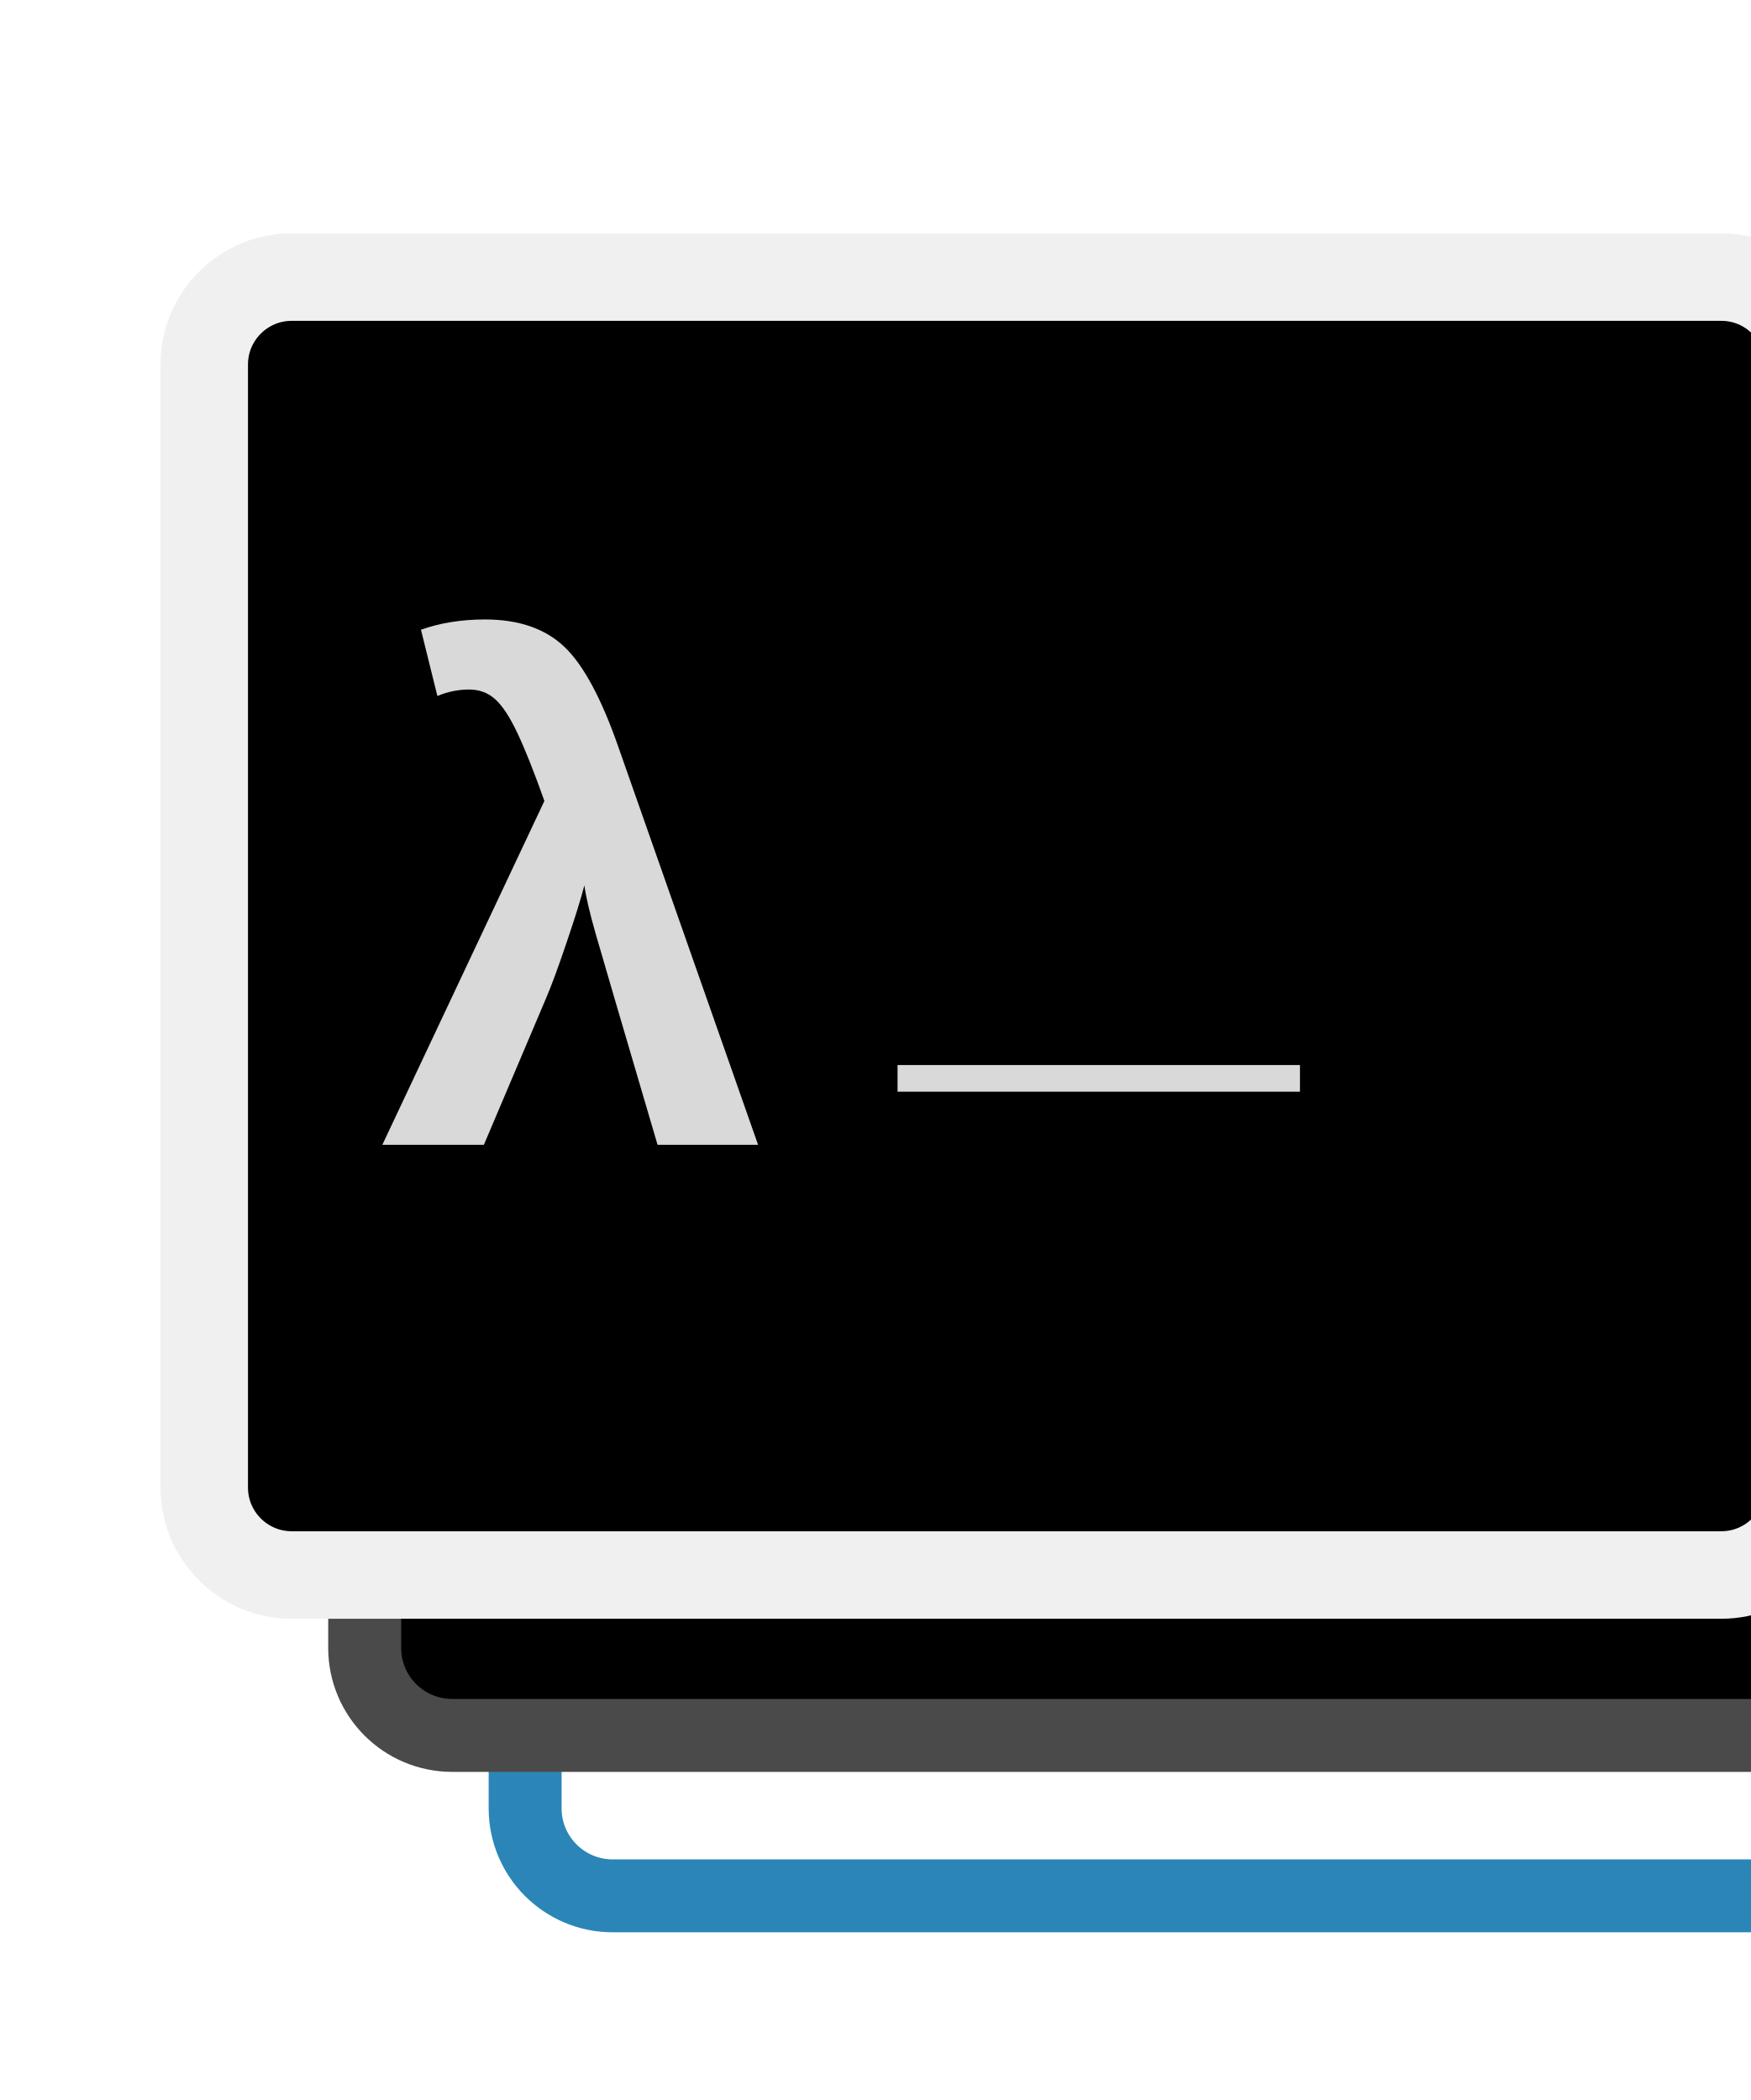
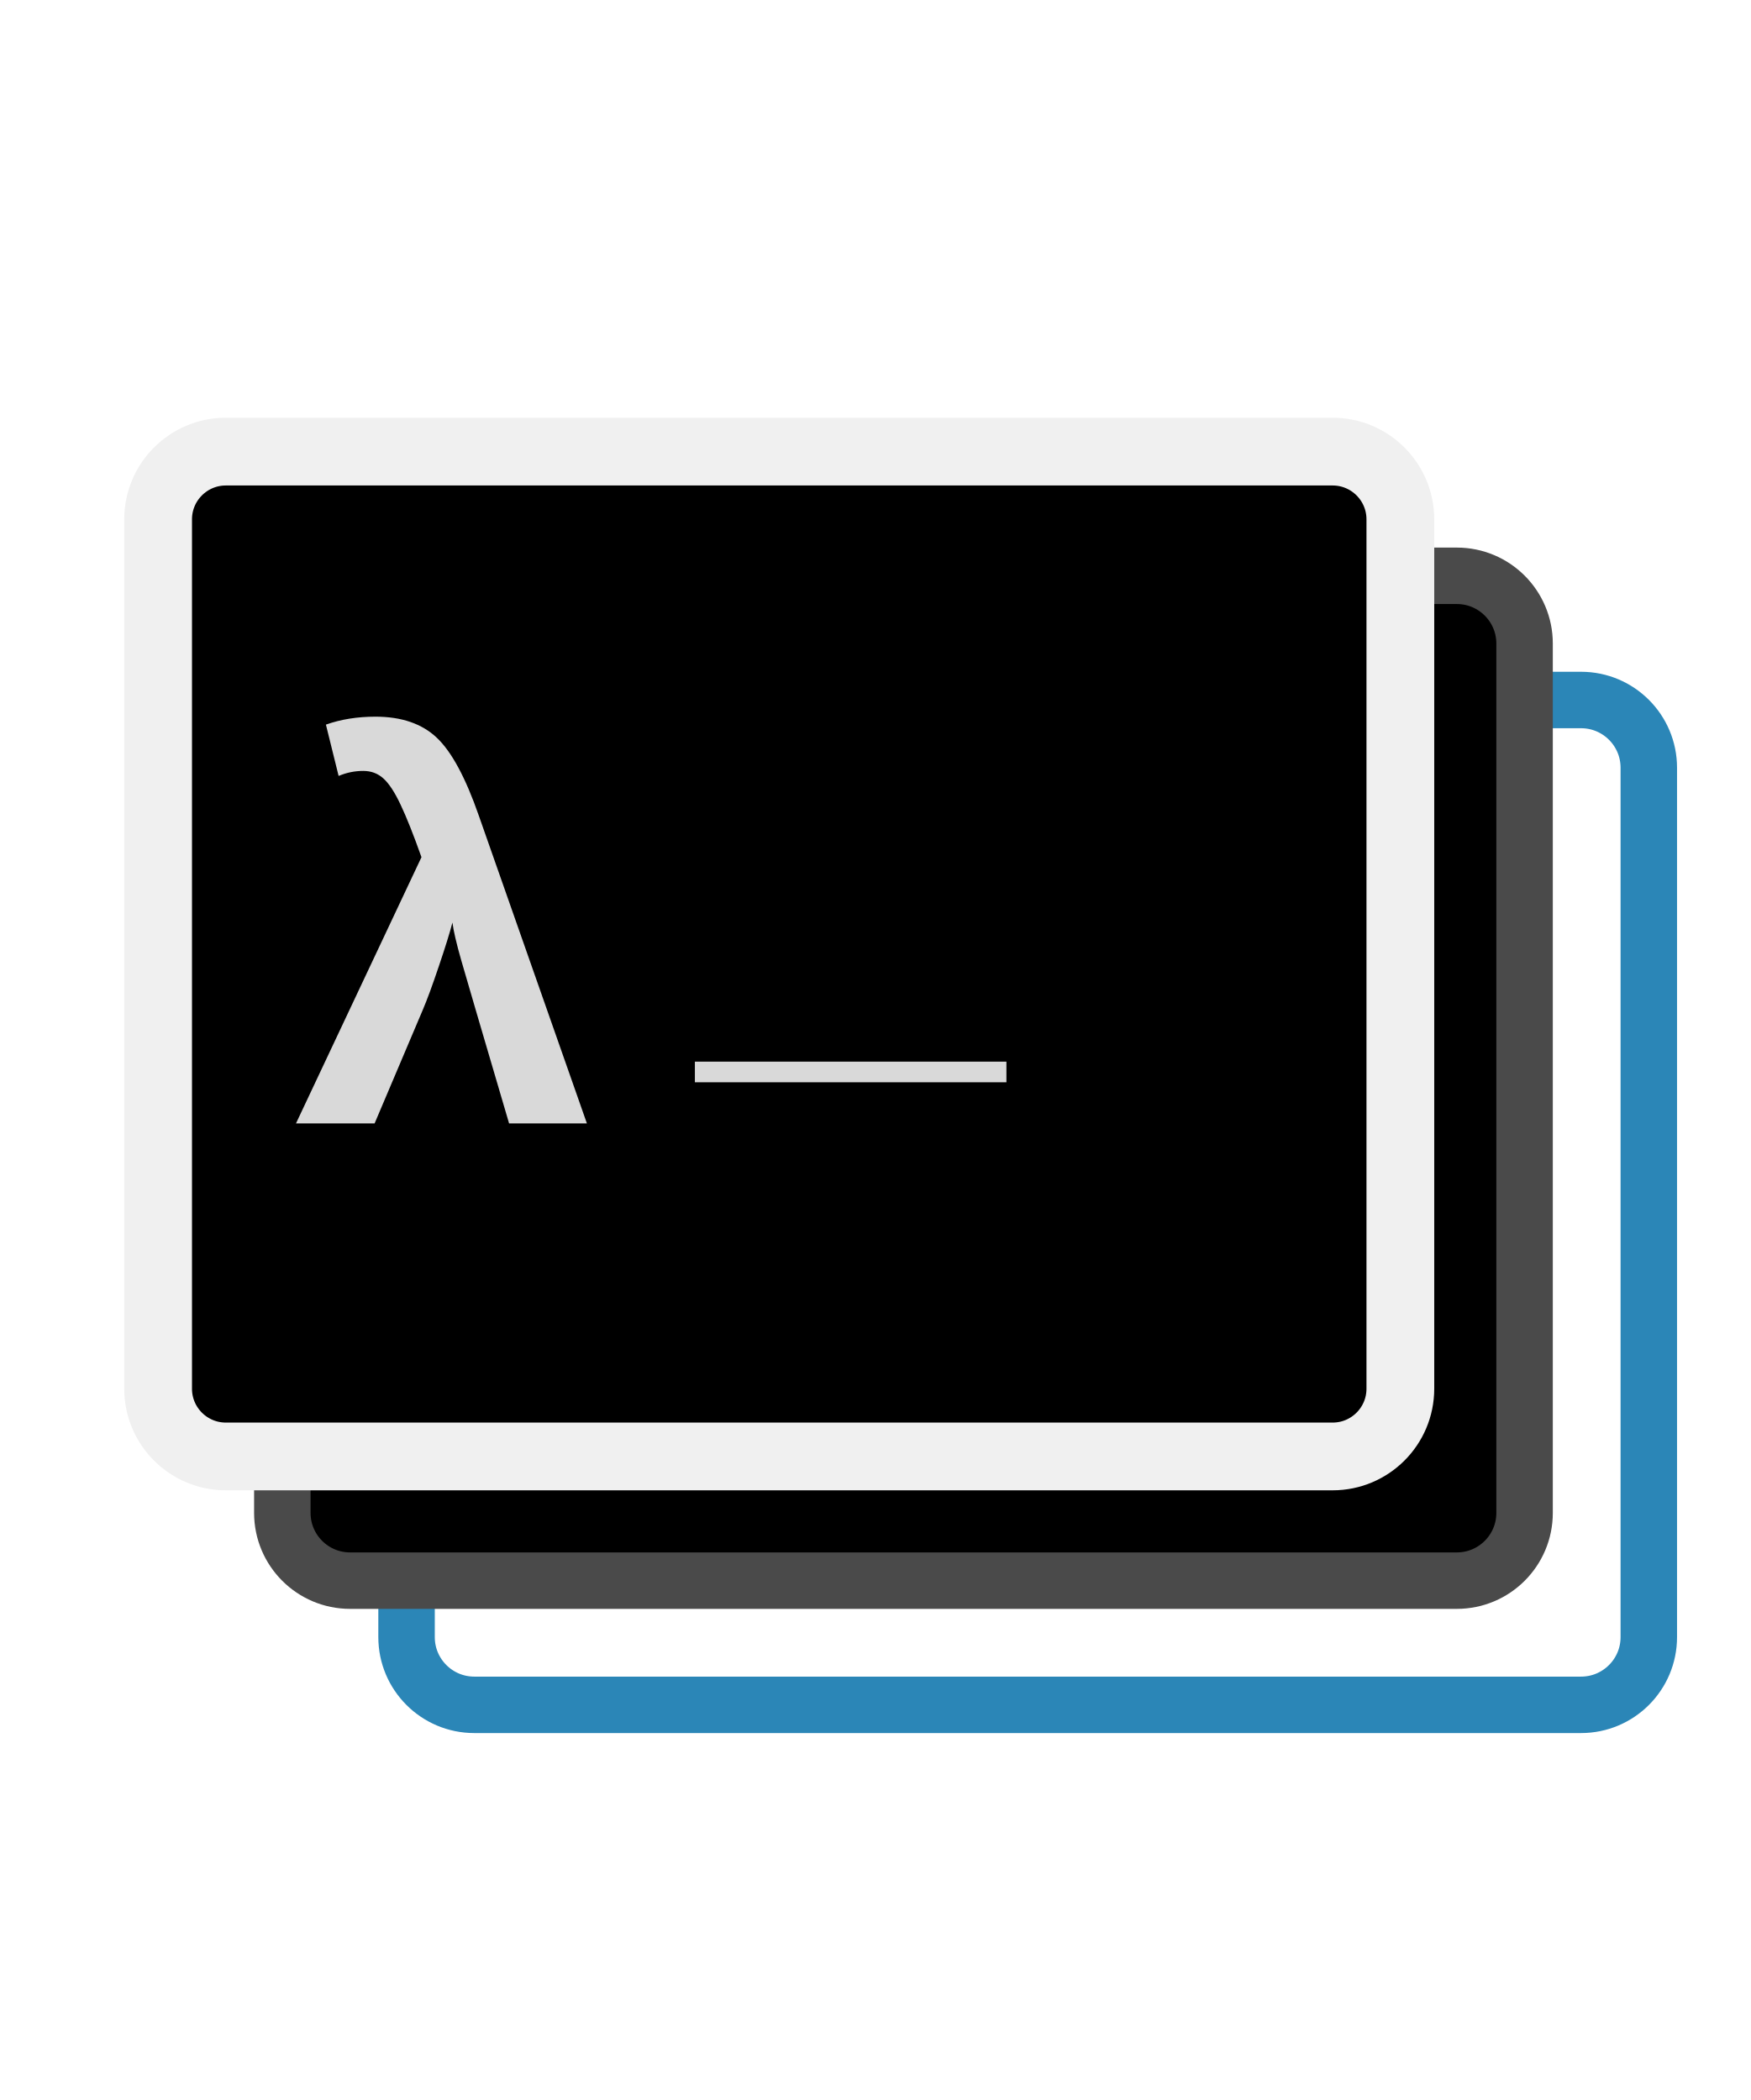
- <svg xmlns="http://www.w3.org/2000/svg" width="200" height="240" viewBox="580 355 240 260">
+ <svg xmlns="http://www.w3.org/2000/svg" width="200" height="240" viewBox="580 355 310 260">
  <style>
    .text { font-family: "PT Sans", "PTSans", Arial, Helvetica, sans-serif; font-weight: 700; fill: #d9d9d9; }
  </style>
  <rect x="652" y="423" width="220" height="178" rx="12" fill="none" stroke="#2b86b7" stroke-width="10" stroke-linecap="round" stroke-linejoin="round" />
  <rect x="630" y="401" width="220" height="178" rx="12" fill="#000" stroke="#4a4a4a" stroke-width="10" stroke-linecap="round" stroke-linejoin="round" />
  <rect x="608" y="379" width="220" height="178" rx="12" fill="#000" stroke="#f0f0f0" stroke-width="12" stroke-linecap="round" stroke-linejoin="round" />
  <text x="632" y="498" class="text" style="font-size:96px">λ</text>
  <text x="704" y="479" class="text" style="font-size:96px">_</text>
</svg>
